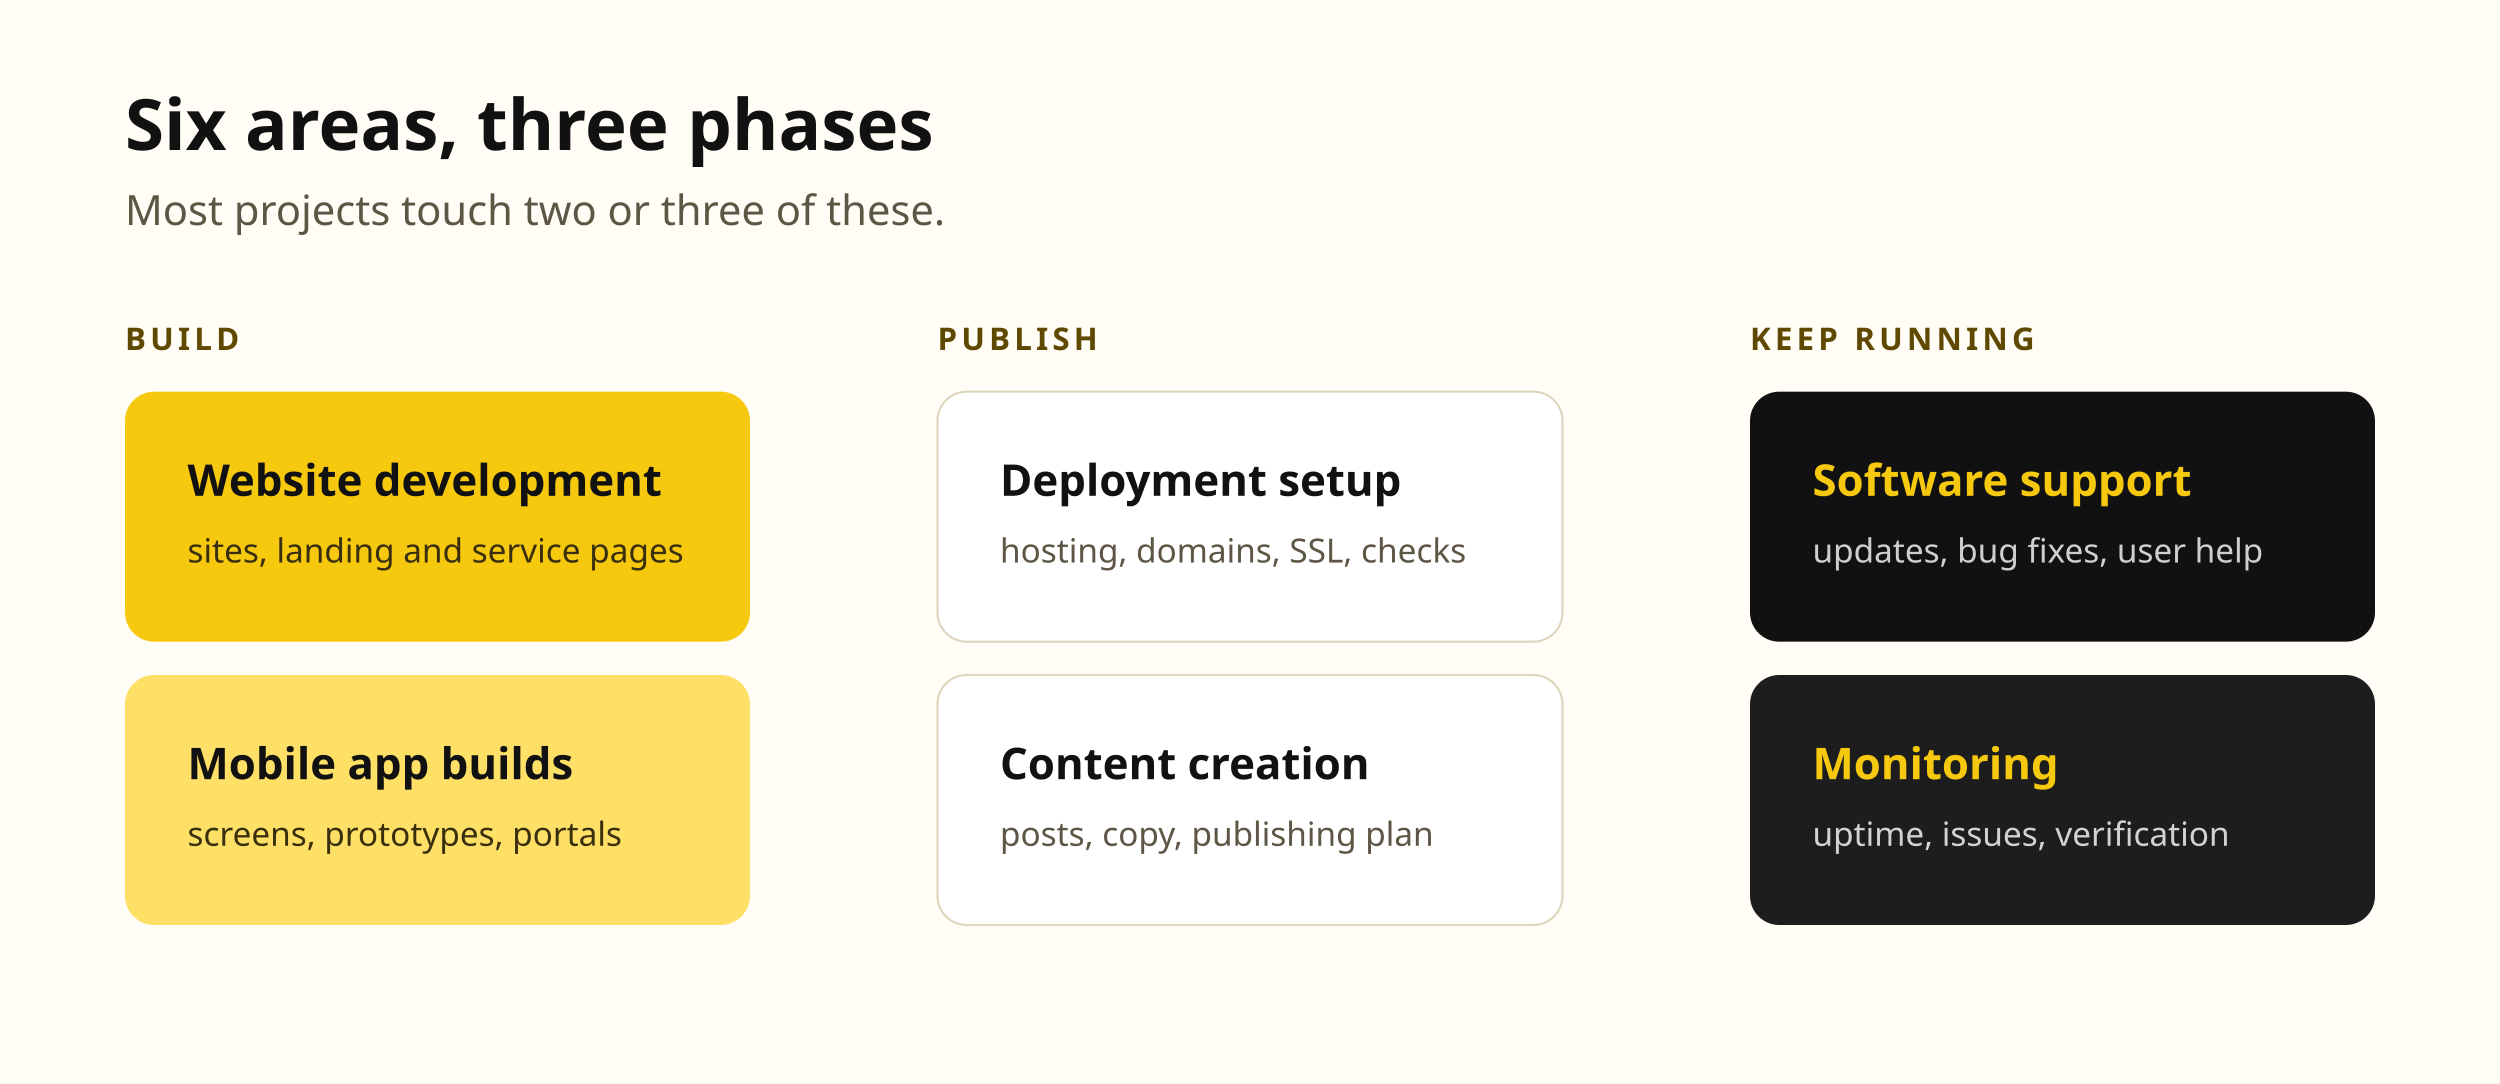
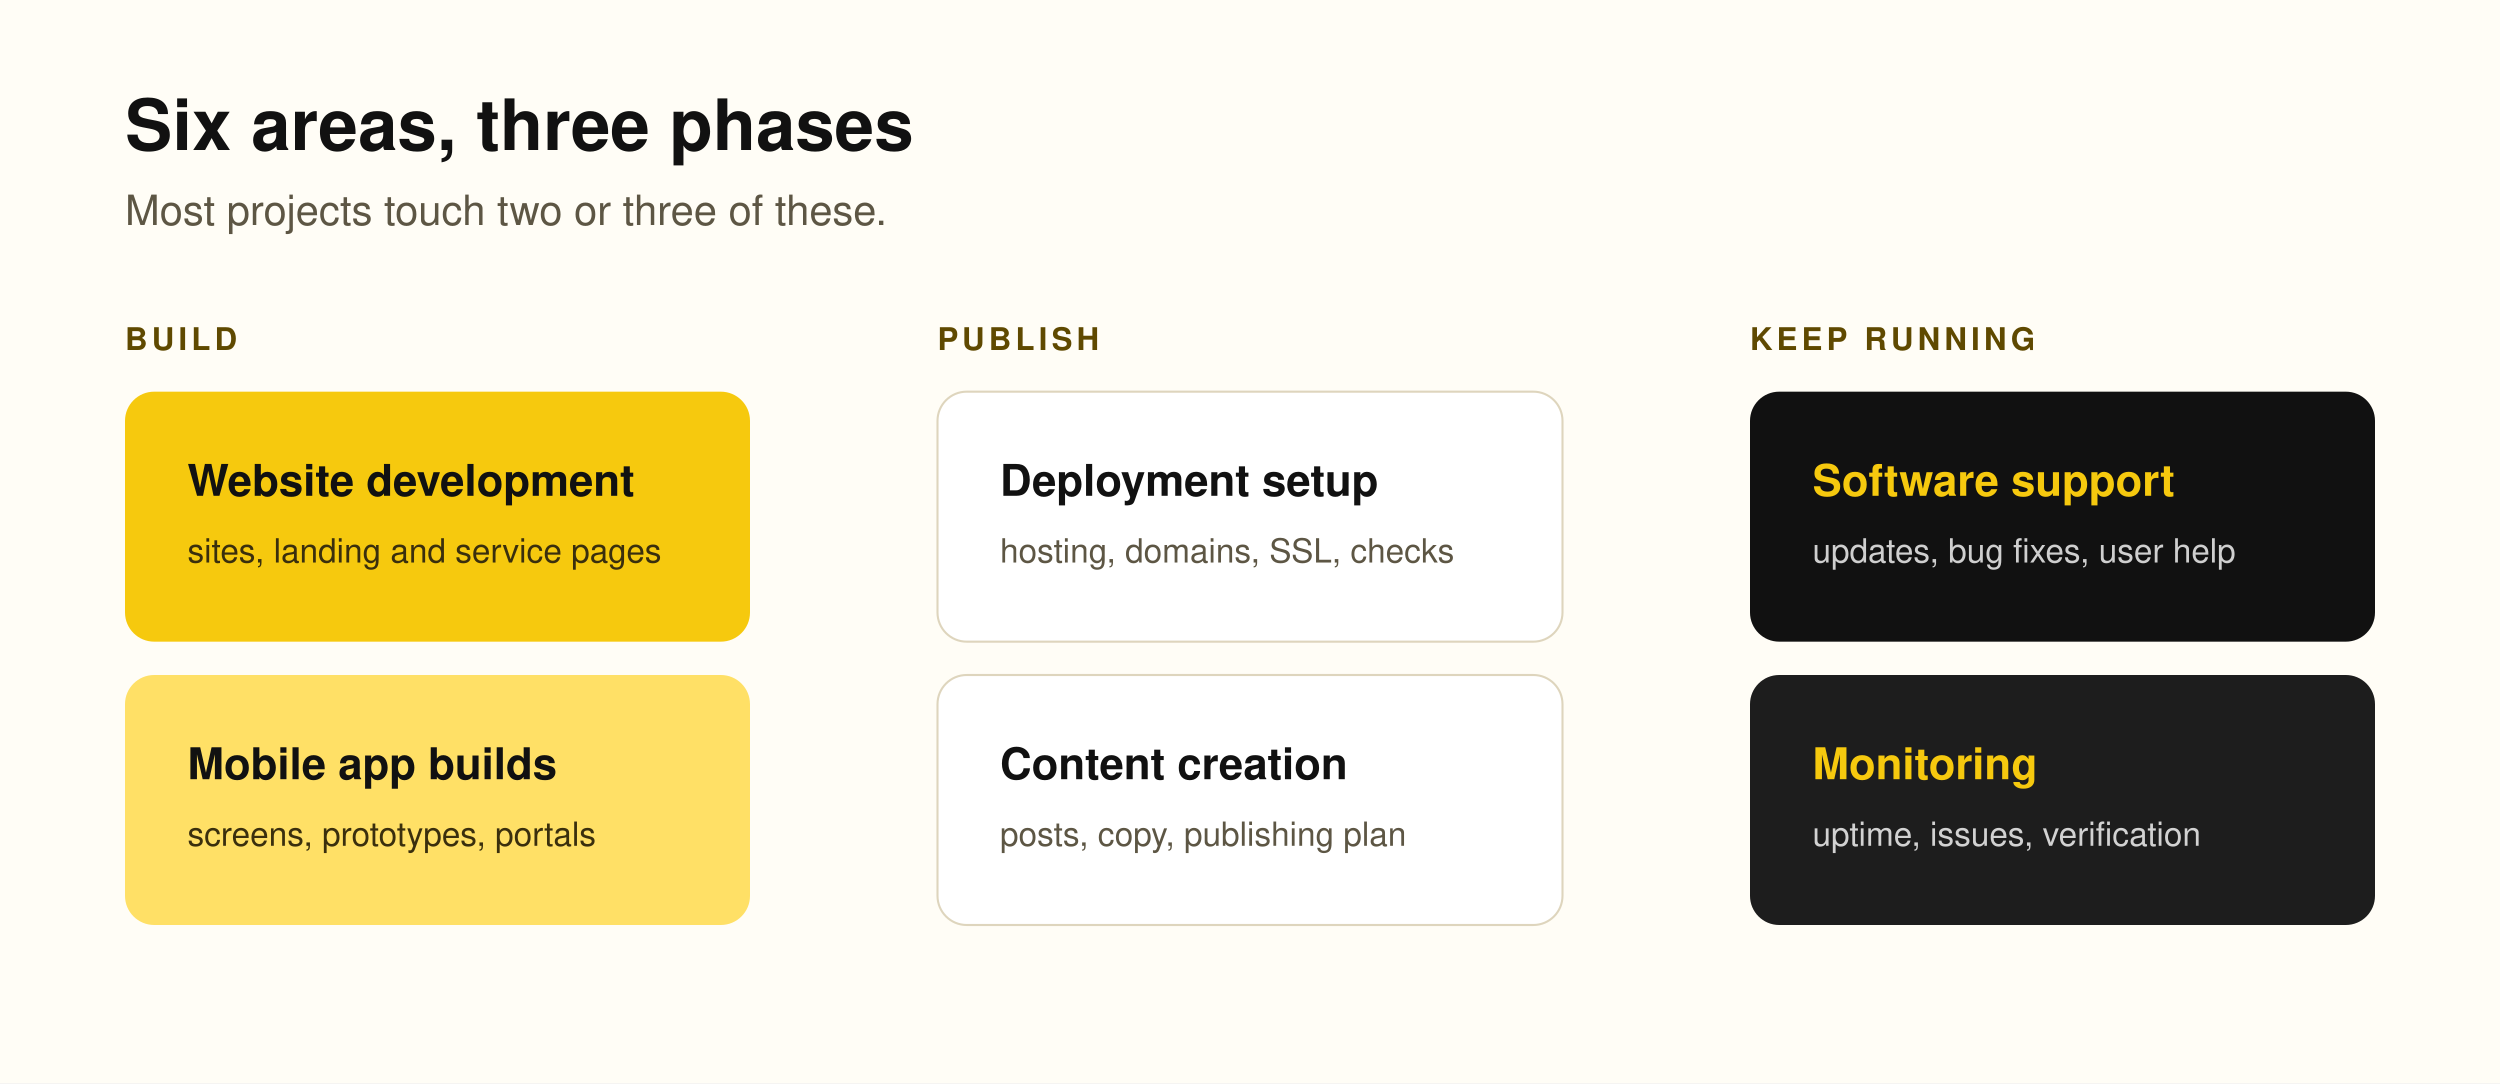
<svg xmlns="http://www.w3.org/2000/svg" viewBox="0 0 1200 520" width="1200" height="520" role="img" aria-label="Six ParityLk service areas grouped into build, publish and keep running.">
  <rect width="1200" height="520" fill="#fffdf6" />
-   <g font-family="'Plus Jakarta Sans',sans-serif">
+   <g font-family="'Plus Jakarta Sans','Helvetica Neue',Helvetica,Arial,sans-serif">
    <text x="60" y="72" font-size="34" font-weight="800" fill="#111111">Six areas, three phases</text>
    <text x="60" y="108" font-size="20" fill="#5d5644">Most projects touch two or three of these.</text>
    <g font-size="15" font-weight="800" fill="#5f4900" letter-spacing="2">
      <text x="60" y="168">BUILD</text>
      <text x="450" y="168">PUBLISH</text>
      <text x="840" y="168">KEEP RUNNING</text>
    </g>
    <rect x="60" y="188" width="300" height="120" rx="14" fill="#f6c90e" />
    <text x="90" y="238" font-size="21" font-weight="800" fill="#111111">Website development</text>
    <text x="90" y="270" font-size="16" fill="#3a2f0d">sites, landing and service pages</text>
    <rect x="60" y="324" width="300" height="120" rx="14" fill="#ffe066" />
    <text x="90" y="374" font-size="21" font-weight="800" fill="#111111">Mobile app builds</text>
    <text x="90" y="406" font-size="16" fill="#3a2f0d">screens, prototypes, portals</text>
    <rect x="450" y="188" width="300" height="120" rx="14" fill="#ffffff" stroke="#ded5bd" />
    <text x="480" y="238" font-size="21" font-weight="800" fill="#111111">Deployment setup</text>
    <text x="480" y="270" font-size="16" fill="#5d5644">hosting, domains, SSL, checks</text>
    <rect x="450" y="324" width="300" height="120" rx="14" fill="#ffffff" stroke="#ded5bd" />
    <text x="480" y="374" font-size="21" font-weight="800" fill="#111111">Content creation</text>
    <text x="480" y="406" font-size="16" fill="#5d5644">posts, copy, publishing plan</text>
    <rect x="840" y="188" width="300" height="120" rx="14" fill="#111111" />
    <text x="870" y="238" font-size="21" font-weight="800" fill="#f6c90e">Software support</text>
    <text x="870" y="270" font-size="16" fill="#ffffff" opacity=".8">updates, bug fixes, user help</text>
    <rect x="840" y="324" width="300" height="120" rx="14" fill="#1d1d1d" />
    <text x="870" y="374" font-size="21" font-weight="800" fill="#f6c90e">Monitoring</text>
    <text x="870" y="406" font-size="16" fill="#ffffff" opacity=".8">uptime, issues, verification</text>
  </g>
</svg>
